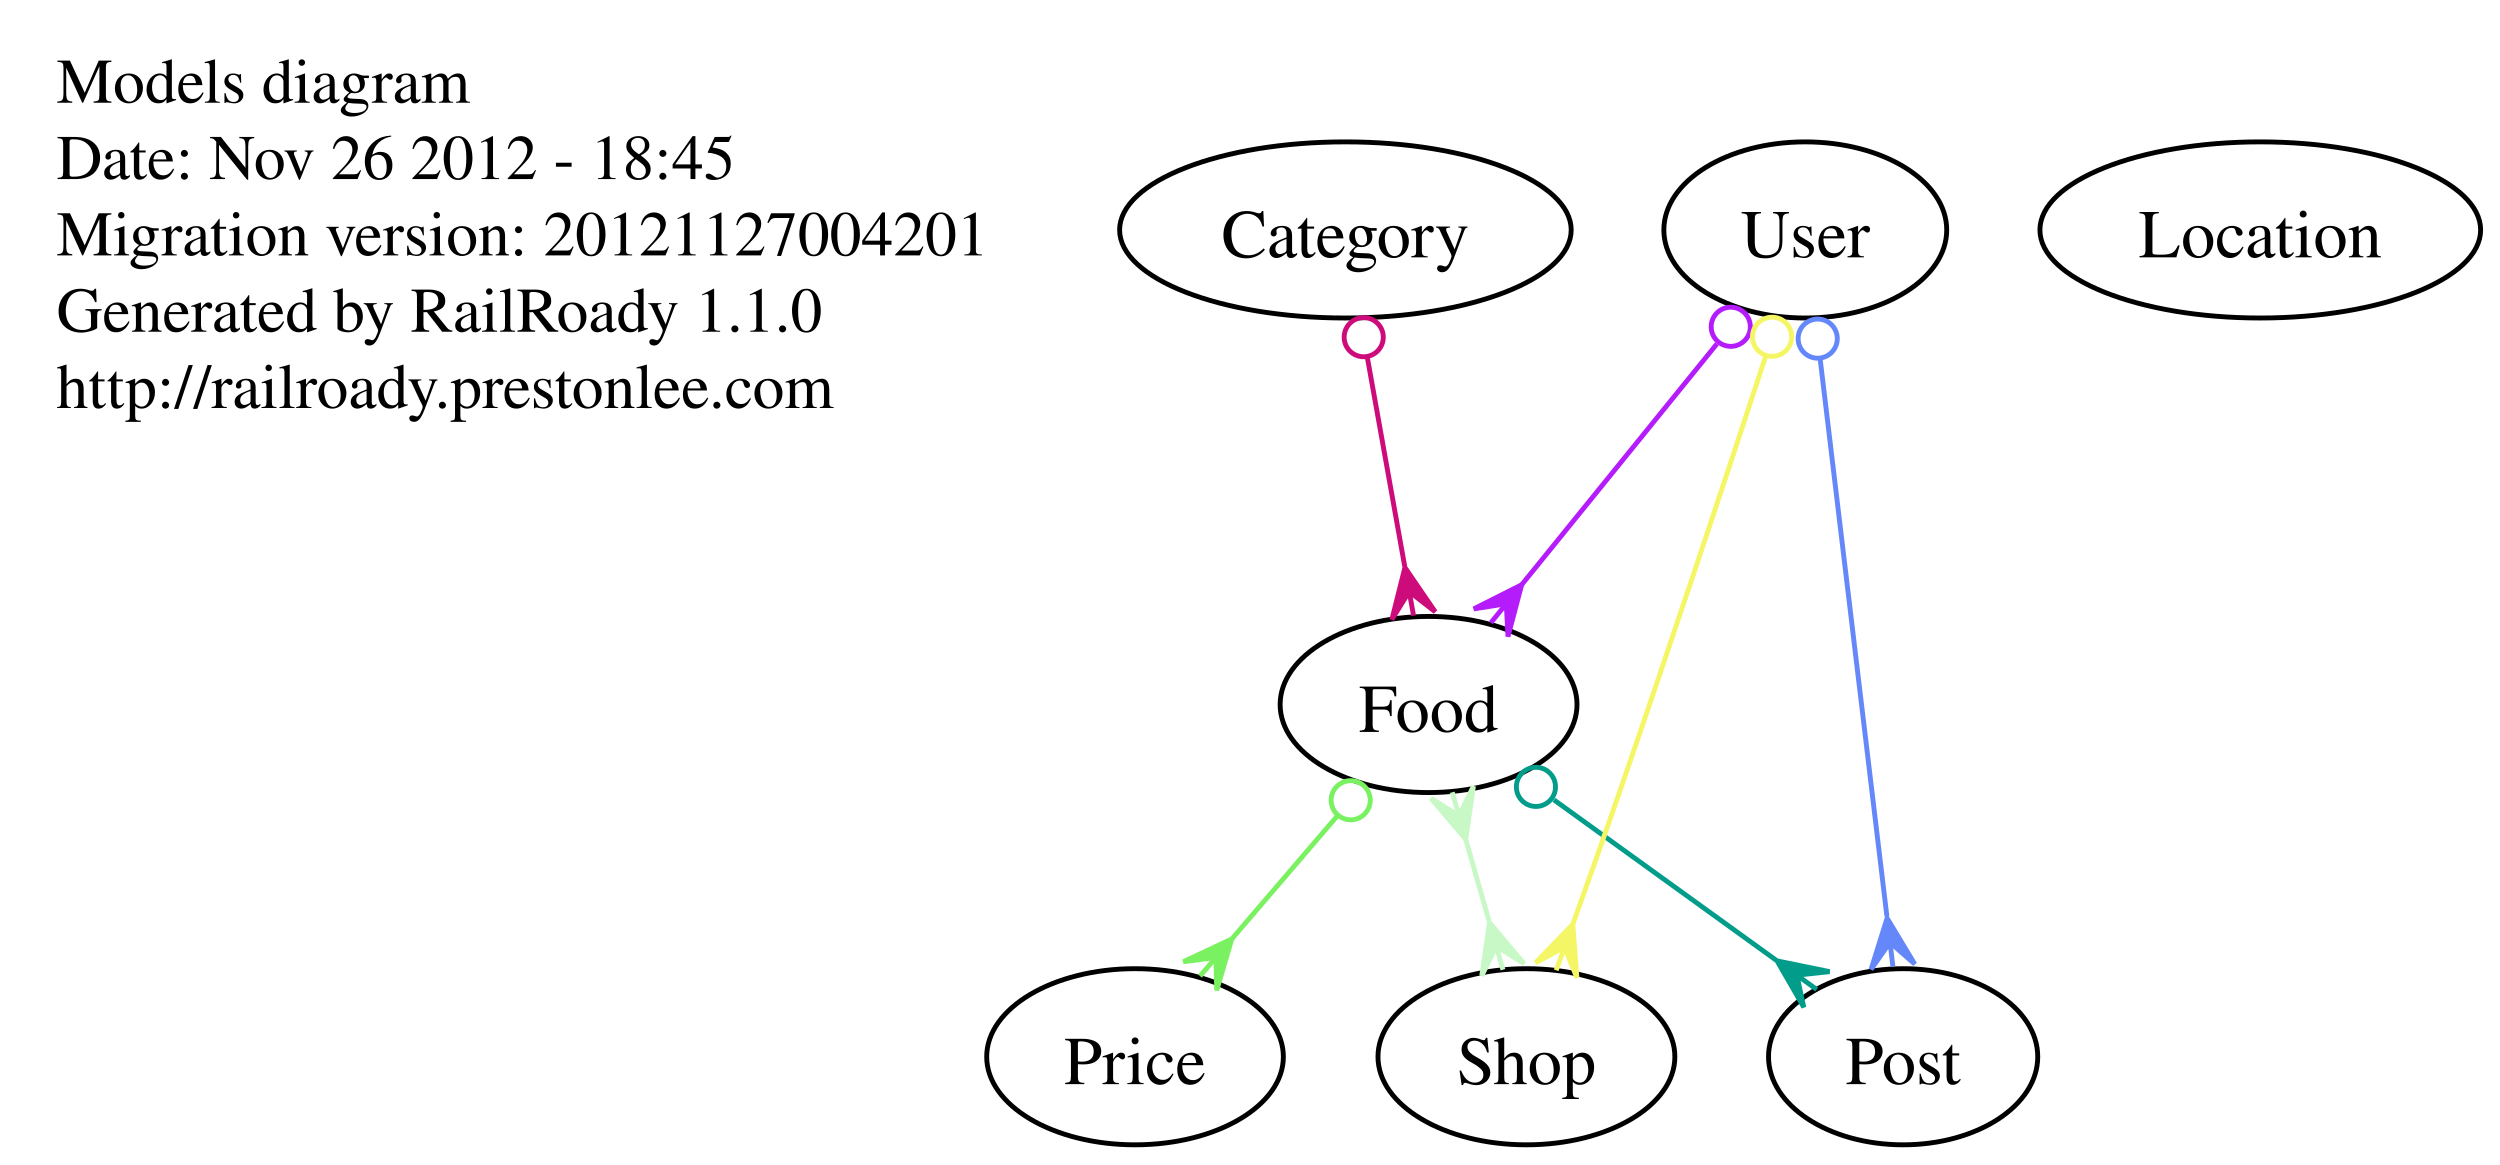
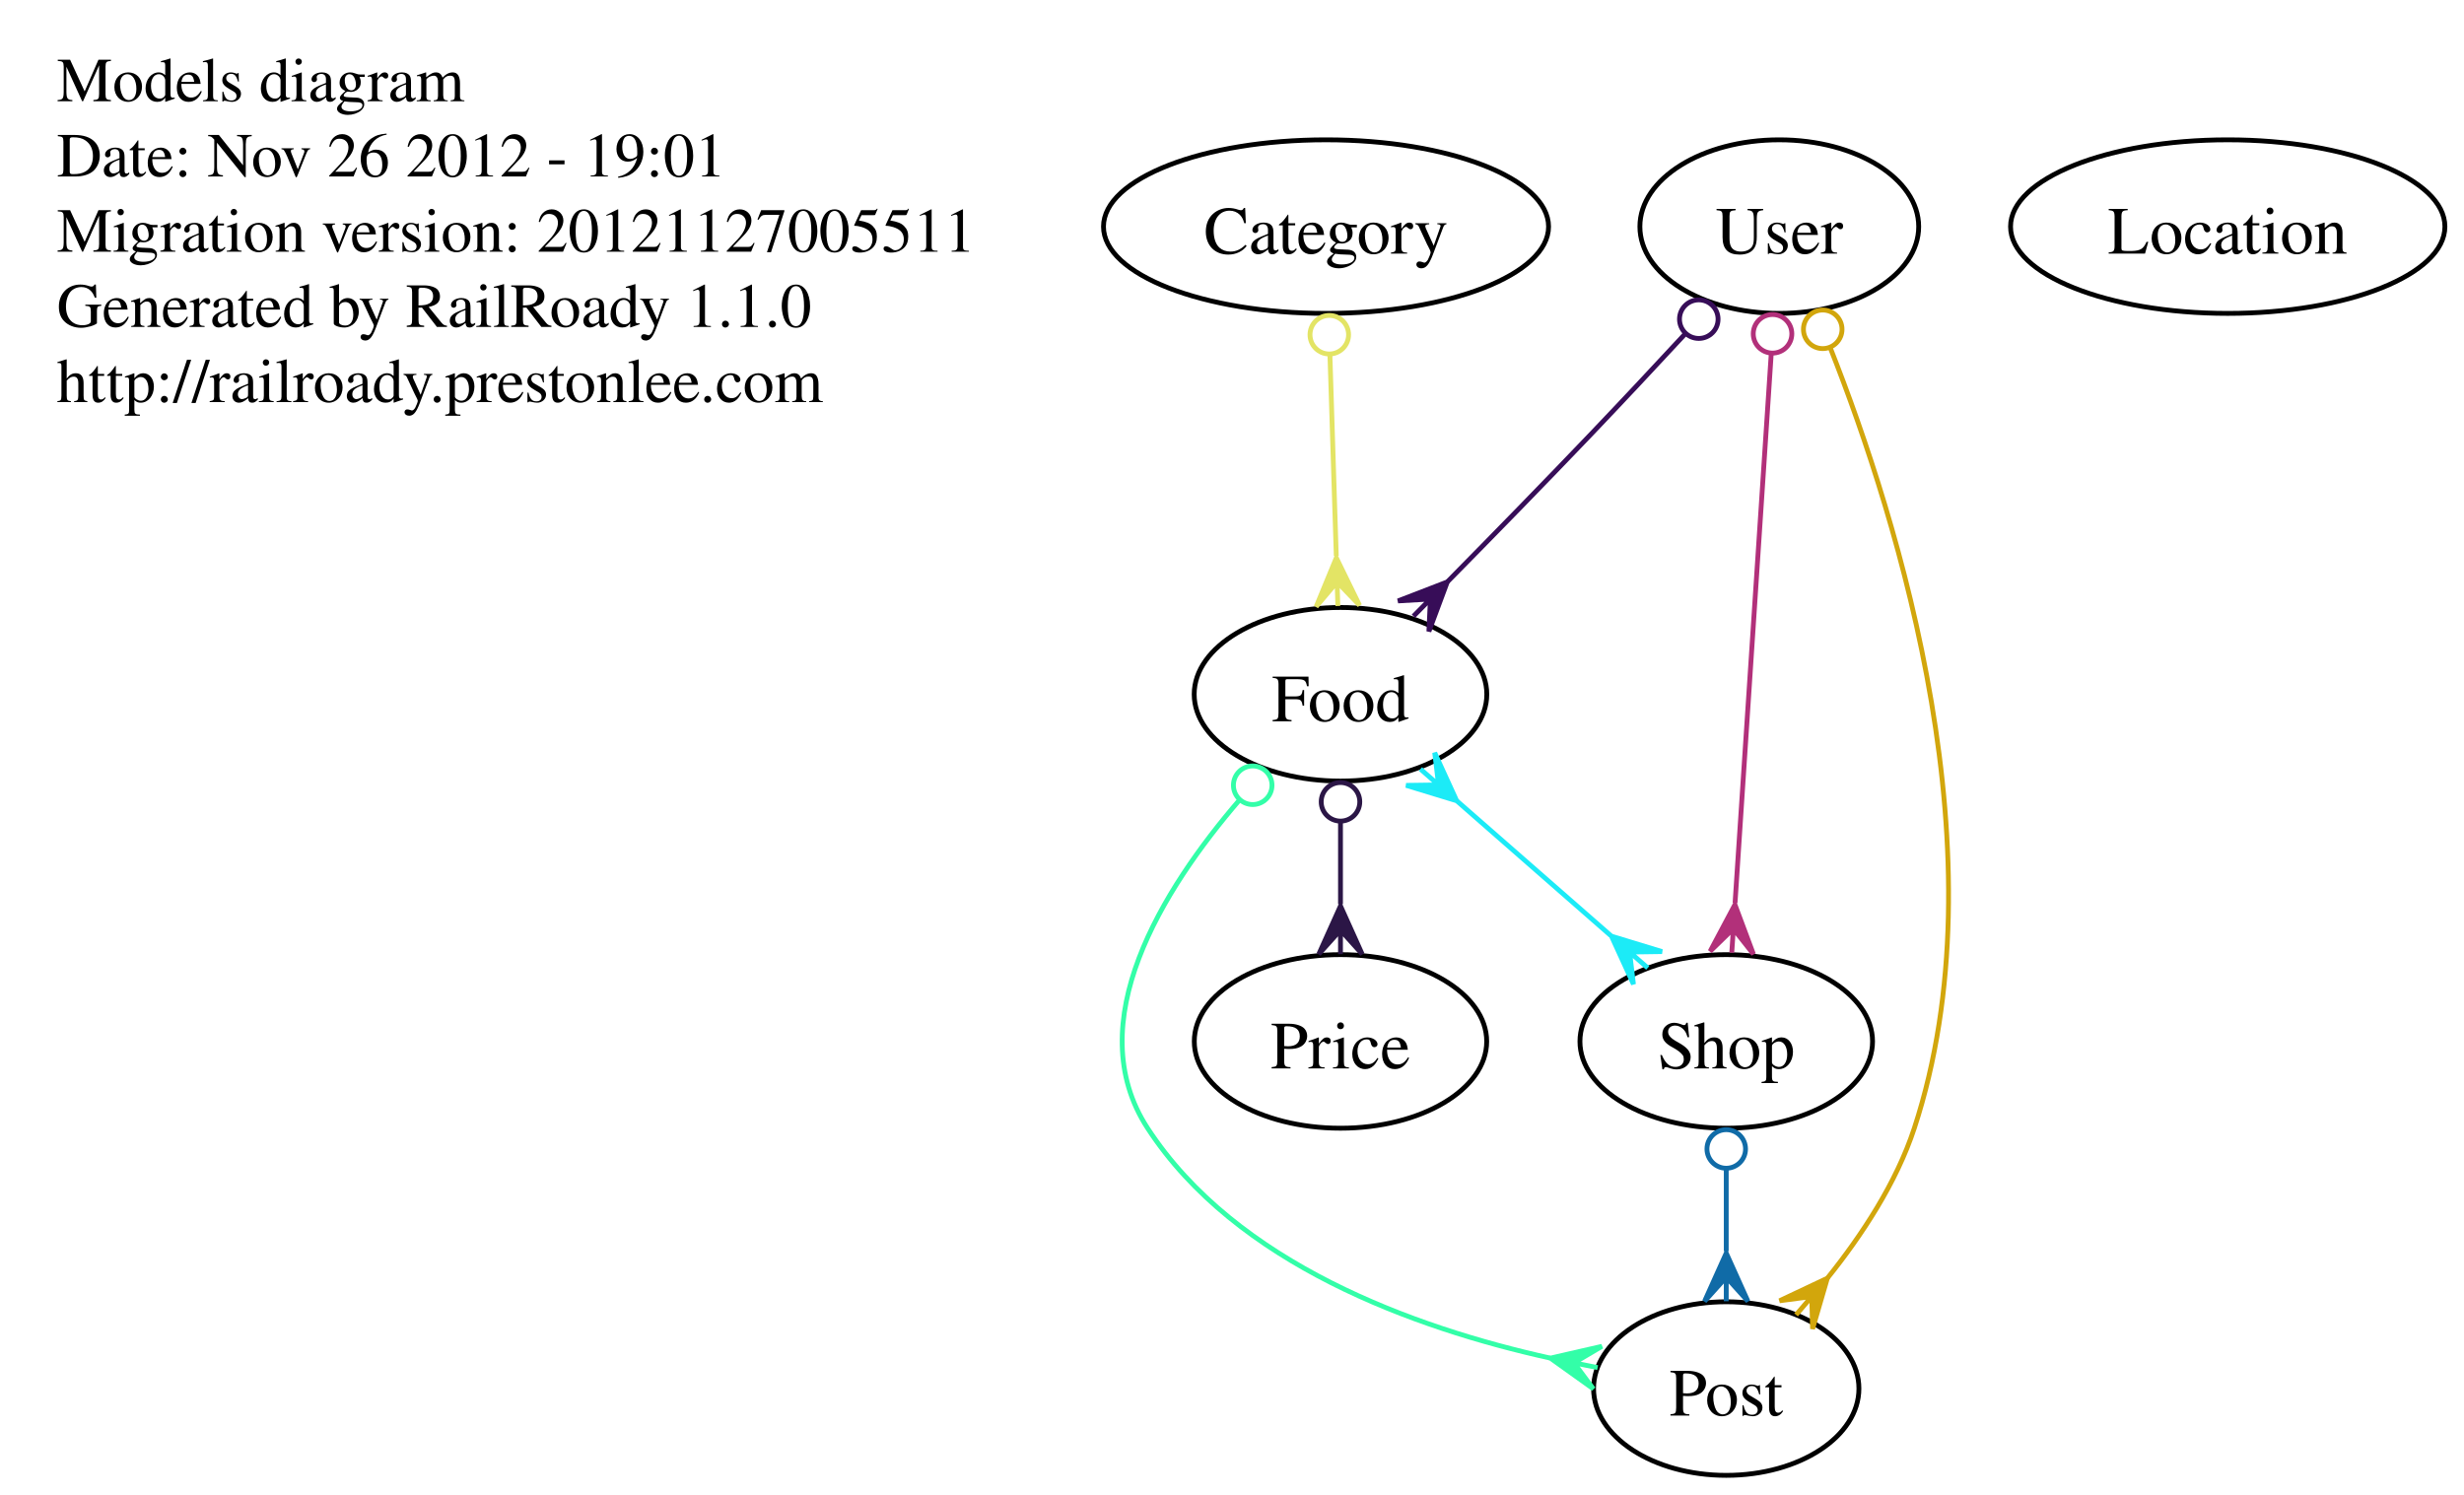
- <svg xmlns="http://www.w3.org/2000/svg" width="511pt" height="238pt" viewBox="0.00 0.00 511.00 238.00">
-   <g id="graph1" class="graph" transform="scale(1 1) rotate(0) translate(4 234)">
-     <polygon fill="white" stroke="white" points="-4,5 -4,-234 508,-234 508,5 -4,5" />
+ <svg xmlns="http://www.w3.org/2000/svg" width="511pt" height="310pt" viewBox="0.00 0.00 511.00 310.00">
+   <g id="graph1" class="graph" transform="scale(1 1) rotate(0) translate(4 306)">
+     <polygon fill="white" stroke="white" points="-4,5 -4,-306 508,-306 508,5 -4,5" />
    <g id="node1" class="node">
-       <text text-anchor="start" x="7.55" y="-213" font-family="Times,serif" font-size="13.00">Models diagram</text>
-       <text text-anchor="start" x="7.55" y="-197.4" font-family="Times,serif" font-size="13.00">Date: Nov 26 2012 - 18:45</text>
-       <text text-anchor="start" x="7.55" y="-181.8" font-family="Times,serif" font-size="13.00">Migration version: 20121127004201</text>
-       <text text-anchor="start" x="7.55" y="-166.2" font-family="Times,serif" font-size="13.00">Generated by RailRoady 1.1.0</text>
-       <text text-anchor="start" x="7.55" y="-150.6" font-family="Times,serif" font-size="13.00">http://railroady.prestonlee.com</text>
+       <text text-anchor="start" x="7.788" y="-285" font-family="Times,serif" font-size="13.00">Models diagram</text>
+       <text text-anchor="start" x="7.788" y="-269.4" font-family="Times,serif" font-size="13.00">Date: Nov 26 2012 - 19:01</text>
+       <text text-anchor="start" x="7.788" y="-253.8" font-family="Times,serif" font-size="13.00">Migration version: 20121127005511</text>
+       <text text-anchor="start" x="7.788" y="-238.2" font-family="Times,serif" font-size="13.00">Generated by RailRoady 1.1.0</text>
+       <text text-anchor="start" x="7.788" y="-222.6" font-family="Times,serif" font-size="13.00">http://railroady.prestonlee.com</text>
    </g>
    <g id="node2" class="node">
-       <ellipse fill="none" stroke="black" cx="271" cy="-187" rx="46.152" ry="18" />
-       <text text-anchor="middle" x="271" y="-181.4" font-family="Times,serif" font-size="14.00">Category</text>
+       <ellipse fill="none" stroke="black" cx="271" cy="-259" rx="46.152" ry="18" />
+       <text text-anchor="middle" x="271" y="-253.4" font-family="Times,serif" font-size="14.00">Category</text>
    </g>
    <g id="node3" class="node">
-       <ellipse fill="none" stroke="black" cx="288" cy="-90" rx="30.341" ry="18" />
-       <text text-anchor="middle" x="288" y="-84.4" font-family="Times,serif" font-size="14.00">Food</text>
+       <ellipse fill="none" stroke="black" cx="274" cy="-162" rx="30.341" ry="18" />
+       <text text-anchor="middle" x="274" y="-156.4" font-family="Times,serif" font-size="14.00">Food</text>
    </g>
    <g id="edge2" class="edge">
-       <path fill="none" stroke="#cd0b7b" d="M275.507,-160.813C277.855,-147.694 280.728,-131.639 283.127,-118.233" />
-       <ellipse fill="none" stroke="#cd0b7b" cx="274.744" cy="-165.078" rx="4" ry="4" />
-       <polygon fill="#cd0b7b" stroke="#cd0b7b" points="283.168,-118.001 289.359,-108.95 284.049,-113.079 284.93,-108.157 284.93,-108.157 284.93,-108.157 284.049,-113.079 280.5,-107.365 283.168,-118.001 283.168,-118.001" />
+       <path fill="none" stroke="#e3e465" d="M271.808,-232.414C272.215,-219.518 272.71,-203.862 273.126,-190.685" />
+       <ellipse fill="none" stroke="#e3e465" cx="271.677" cy="-236.578" rx="4" ry="4" />
+       <polygon fill="#e3e465" stroke="#e3e465" points="273.138,-190.309 277.951,-180.456 273.295,-185.312 273.453,-180.314 273.453,-180.314 273.453,-180.314 273.295,-185.312 268.955,-180.172 273.138,-190.309 273.138,-190.309" />
    </g>
    <g id="node5" class="node">
-       <ellipse fill="none" stroke="black" cx="385" cy="-18" rx="27.514" ry="18" />
-       <text text-anchor="middle" x="385" y="-12.4" font-family="Times,serif" font-size="14.00">Post</text>
+       <ellipse fill="none" stroke="black" cx="354" cy="-18" rx="27.514" ry="18" />
+       <text text-anchor="middle" x="354" y="-12.4" font-family="Times,serif" font-size="14.00">Post</text>
    </g>
    <g id="edge4" class="edge">
-       <path fill="none" stroke="#029d8a" d="M313.63,-70.504C327.653,-60.385 344.983,-47.879 359.054,-37.724" />
-       <ellipse fill="none" stroke="#029d8a" cx="309.946" cy="-73.162" rx="4" ry="4" />
-       <polygon fill="#029d8a" stroke="#029d8a" points="359.227,-37.599 369.969,-35.397 363.281,-34.673 367.336,-31.747 367.336,-31.747 367.336,-31.747 363.281,-34.673 364.702,-28.099 359.227,-37.599 359.227,-37.599" />
+       <path fill="none" stroke="#33fea8" d="M253.112,-140.149C237.044,-121.493 219.793,-93.806 234,-72 252.325,-43.873 289.33,-30.566 317.429,-24.336" />
+       <ellipse fill="none" stroke="#33fea8" cx="255.795" cy="-143.133" rx="4" ry="4" />
+       <polygon fill="#33fea8" stroke="#33fea8" points="317.523,-24.317 328.214,-26.759 322.425,-23.332 327.327,-22.347 327.327,-22.347 327.327,-22.347 322.425,-23.332 326.441,-17.936 317.523,-24.317 317.523,-24.317" />
    </g>
    <g id="node6" class="node">
-       <ellipse fill="none" stroke="black" cx="228" cy="-18" rx="30.32" ry="18" />
-       <text text-anchor="middle" x="228" y="-12.4" font-family="Times,serif" font-size="14.00">Price</text>
+       <ellipse fill="none" stroke="black" cx="274" cy="-90" rx="30.32" ry="18" />
+       <text text-anchor="middle" x="274" y="-84.4" font-family="Times,serif" font-size="14.00">Price</text>
    </g>
    <g id="edge6" class="edge">
-       <path fill="none" stroke="#7af160" d="M269.276,-67.155C262.467,-59.211 254.75,-50.209 247.847,-42.155" />
-       <ellipse fill="none" stroke="#7af160" cx="272.081" cy="-70.428" rx="4" ry="4" />
-       <polygon fill="#7af160" stroke="#7af160" points="247.787,-42.084 244.695,-31.563 244.533,-38.288 241.279,-34.492 241.279,-34.492 241.279,-34.492 244.533,-38.288 237.862,-37.42 247.787,-42.084 247.787,-42.084" />
+       <path fill="none" stroke="#2b1646" d="M274,-135.64C274,-130.063 274,-124.132 274,-118.476" />
+       <ellipse fill="none" stroke="#2b1646" cx="274" cy="-139.697" rx="4" ry="4" />
+       <polygon fill="#2b1646" stroke="#2b1646" points="274,-118.104 278.5,-108.104 274,-113.104 274,-108.104 274,-108.104 274,-108.104 274,-113.104 269.5,-108.104 274,-118.104 274,-118.104" />
    </g>
    <g id="node7" class="node">
-       <ellipse fill="none" stroke="black" cx="308" cy="-18" rx="30.341" ry="18" />
-       <text text-anchor="middle" x="308" y="-12.4" font-family="Times,serif" font-size="14.00">Shop</text>
+       <ellipse fill="none" stroke="black" cx="354" cy="-90" rx="30.341" ry="18" />
+       <text text-anchor="middle" x="354" y="-84.4" font-family="Times,serif" font-size="14.00">Shop</text>
    </g>
    <g id="edge8" class="edge">
-       <path fill="none" stroke="#c7f8c6" d="M295.593,-62.426C297.149,-56.977 298.789,-51.239 300.348,-45.783" />
-       <polygon fill="#c7f8c6" stroke="#c7f8c6" points="295.589,-62.44 288.515,-70.819 294.215,-67.247 292.841,-72.055 292.841,-72.055 292.841,-72.055 294.215,-67.247 297.168,-73.291 295.589,-62.44 295.589,-62.44" />
-       <polygon fill="#c7f8c6" stroke="#c7f8c6" points="300.456,-45.404 307.53,-37.025 301.83,-40.597 303.203,-35.789 303.203,-35.789 303.203,-35.789 301.83,-40.597 298.876,-34.553 300.456,-45.404 300.456,-45.404" />
+       <path fill="none" stroke="#1cebf7" d="M298.154,-139.865C308.256,-131.026 319.966,-120.78 330.046,-111.96" />
+       <polygon fill="#1cebf7" stroke="#1cebf7" points="298.102,-139.911 287.613,-143.109 294.339,-143.203 290.576,-146.496 290.576,-146.496 290.576,-146.496 294.339,-143.203 293.539,-149.883 298.102,-139.911 298.102,-139.911" />
+       <polygon fill="#1cebf7" stroke="#1cebf7" points="330.193,-111.831 340.682,-108.633 333.956,-108.538 337.719,-105.246 337.719,-105.246 337.719,-105.246 333.956,-108.538 334.756,-101.859 330.193,-111.831 330.193,-111.831" />
    </g>
    <g id="node4" class="node">
-       <ellipse fill="none" stroke="black" cx="458" cy="-187" rx="45.04" ry="18" />
-       <text text-anchor="middle" x="458" y="-181.4" font-family="Times,serif" font-size="14.00">Location</text>
+       <ellipse fill="none" stroke="black" cx="458" cy="-259" rx="45.04" ry="18" />
+       <text text-anchor="middle" x="458" y="-253.4" font-family="Times,serif" font-size="14.00">Location</text>
+     </g>
+     <g id="edge10" class="edge">
+       <path fill="none" stroke="#106ba7" d="M354,-63.64C354,-58.063 354,-52.132 354,-46.476" />
+       <ellipse fill="none" stroke="#106ba7" cx="354" cy="-67.697" rx="4" ry="4" />
+       <polygon fill="#106ba7" stroke="#106ba7" points="354,-46.104 358.5,-36.104 354,-41.104 354,-36.104 354,-36.104 354,-36.104 354,-41.104 349.5,-36.104 354,-46.104 354,-46.104" />
    </g>
    <g id="node8" class="node">
-       <ellipse fill="none" stroke="black" cx="365" cy="-187" rx="28.909" ry="18" />
-       <text text-anchor="middle" x="365" y="-181.4" font-family="Times,serif" font-size="14.00">User</text>
+       <ellipse fill="none" stroke="black" cx="365" cy="-259" rx="28.909" ry="18" />
+       <text text-anchor="middle" x="365" y="-253.4" font-family="Times,serif" font-size="14.00">User</text>
    </g>
-     <g id="edge10" class="edge">
-       <path fill="none" stroke="#b51cfc" d="M346.937,-163.715C334.963,-148.941 319.274,-129.585 307.094,-114.557" />
-       <ellipse fill="none" stroke="#b51cfc" cx="349.766" cy="-167.205" rx="4" ry="4" />
-       <polygon fill="#b51cfc" stroke="#b51cfc" points="307.031,-114.479 304.23,-103.877 303.882,-110.595 300.734,-106.711 300.734,-106.711 300.734,-106.711 303.882,-110.595 297.238,-109.544 307.031,-114.479 307.031,-114.479" />
+     <g id="edge12" class="edge">
+       <path fill="none" stroke="#370d58" d="M345.553,-236.83C339.344,-230.132 332.417,-222.723 326,-216 316.308,-205.846 305.453,-194.741 296.178,-185.332" />
+       <ellipse fill="none" stroke="#370d58" cx="348.304" cy="-239.805" rx="4" ry="4" />
+       <polygon fill="#370d58" stroke="#370d58" points="296.159,-185.312 292.332,-175.036 292.645,-181.756 289.131,-178.199 289.131,-178.199 289.131,-178.199 292.645,-181.756 285.929,-181.362 296.159,-185.312 296.159,-185.312" />
+     </g>
+     <g id="edge16" class="edge">
+       <path fill="none" stroke="#d2a60c" d="M375.59,-233.816C389.847,-197.75 411.417,-128.103 393,-72 389.29,-60.698 382.146,-49.822 374.975,-40.895" />
+       <ellipse fill="none" stroke="#d2a60c" cx="374.01" cy="-237.698" rx="4" ry="4" />
+       <polygon fill="#d2a60c" stroke="#d2a60c" points="374.974,-40.893 371.902,-30.366 371.727,-37.091 368.48,-33.288 368.48,-33.288 368.48,-33.288 371.727,-37.091 365.058,-36.21 374.974,-40.893 374.974,-40.893" />
    </g>
    <g id="edge14" class="edge">
-       <path fill="none" stroke="#6487fa" d="M368.039,-160.628C371.715,-129.933 377.881,-78.44 381.68,-46.726" />
-       <ellipse fill="none" stroke="#6487fa" cx="367.541" cy="-164.785" rx="4" ry="4" />
-       <polygon fill="#6487fa" stroke="#6487fa" points="381.727,-46.328 387.384,-36.934 382.322,-41.364 382.916,-36.399 382.916,-36.399 382.916,-36.399 382.322,-41.364 378.448,-35.864 381.727,-46.328 381.727,-46.328" />
-     </g>
-     <g id="edge12" class="edge">
-       <path fill="none" stroke="#f4f666" d="M356.953,-161.328C349.369,-138.201 337.614,-102.688 327,-72 323.969,-63.236 320.575,-53.688 317.503,-45.142" />
-       <ellipse fill="none" stroke="#f4f666" cx="358.209" cy="-165.162" rx="4" ry="4" />
-       <polygon fill="#f4f666" stroke="#f4f666" points="317.481,-45.081 318.319,-34.148 315.784,-40.378 314.086,-35.675 314.086,-35.675 314.086,-35.675 315.784,-40.378 309.854,-37.203 317.481,-45.081 317.481,-45.081" />
+       <path fill="none" stroke="#b2307a" d="M363.329,-232.628C361.307,-201.933 357.915,-150.44 355.826,-118.726" />
+       <ellipse fill="none" stroke="#b2307a" cx="363.601" cy="-236.766" rx="4" ry="4" />
+       <polygon fill="#b2307a" stroke="#b2307a" points="355.803,-118.378 359.636,-108.104 355.475,-113.389 355.146,-108.399 355.146,-108.399 355.146,-108.399 355.475,-113.389 350.656,-108.695 355.803,-118.378 355.803,-118.378" />
    </g>
  </g>
</svg>
